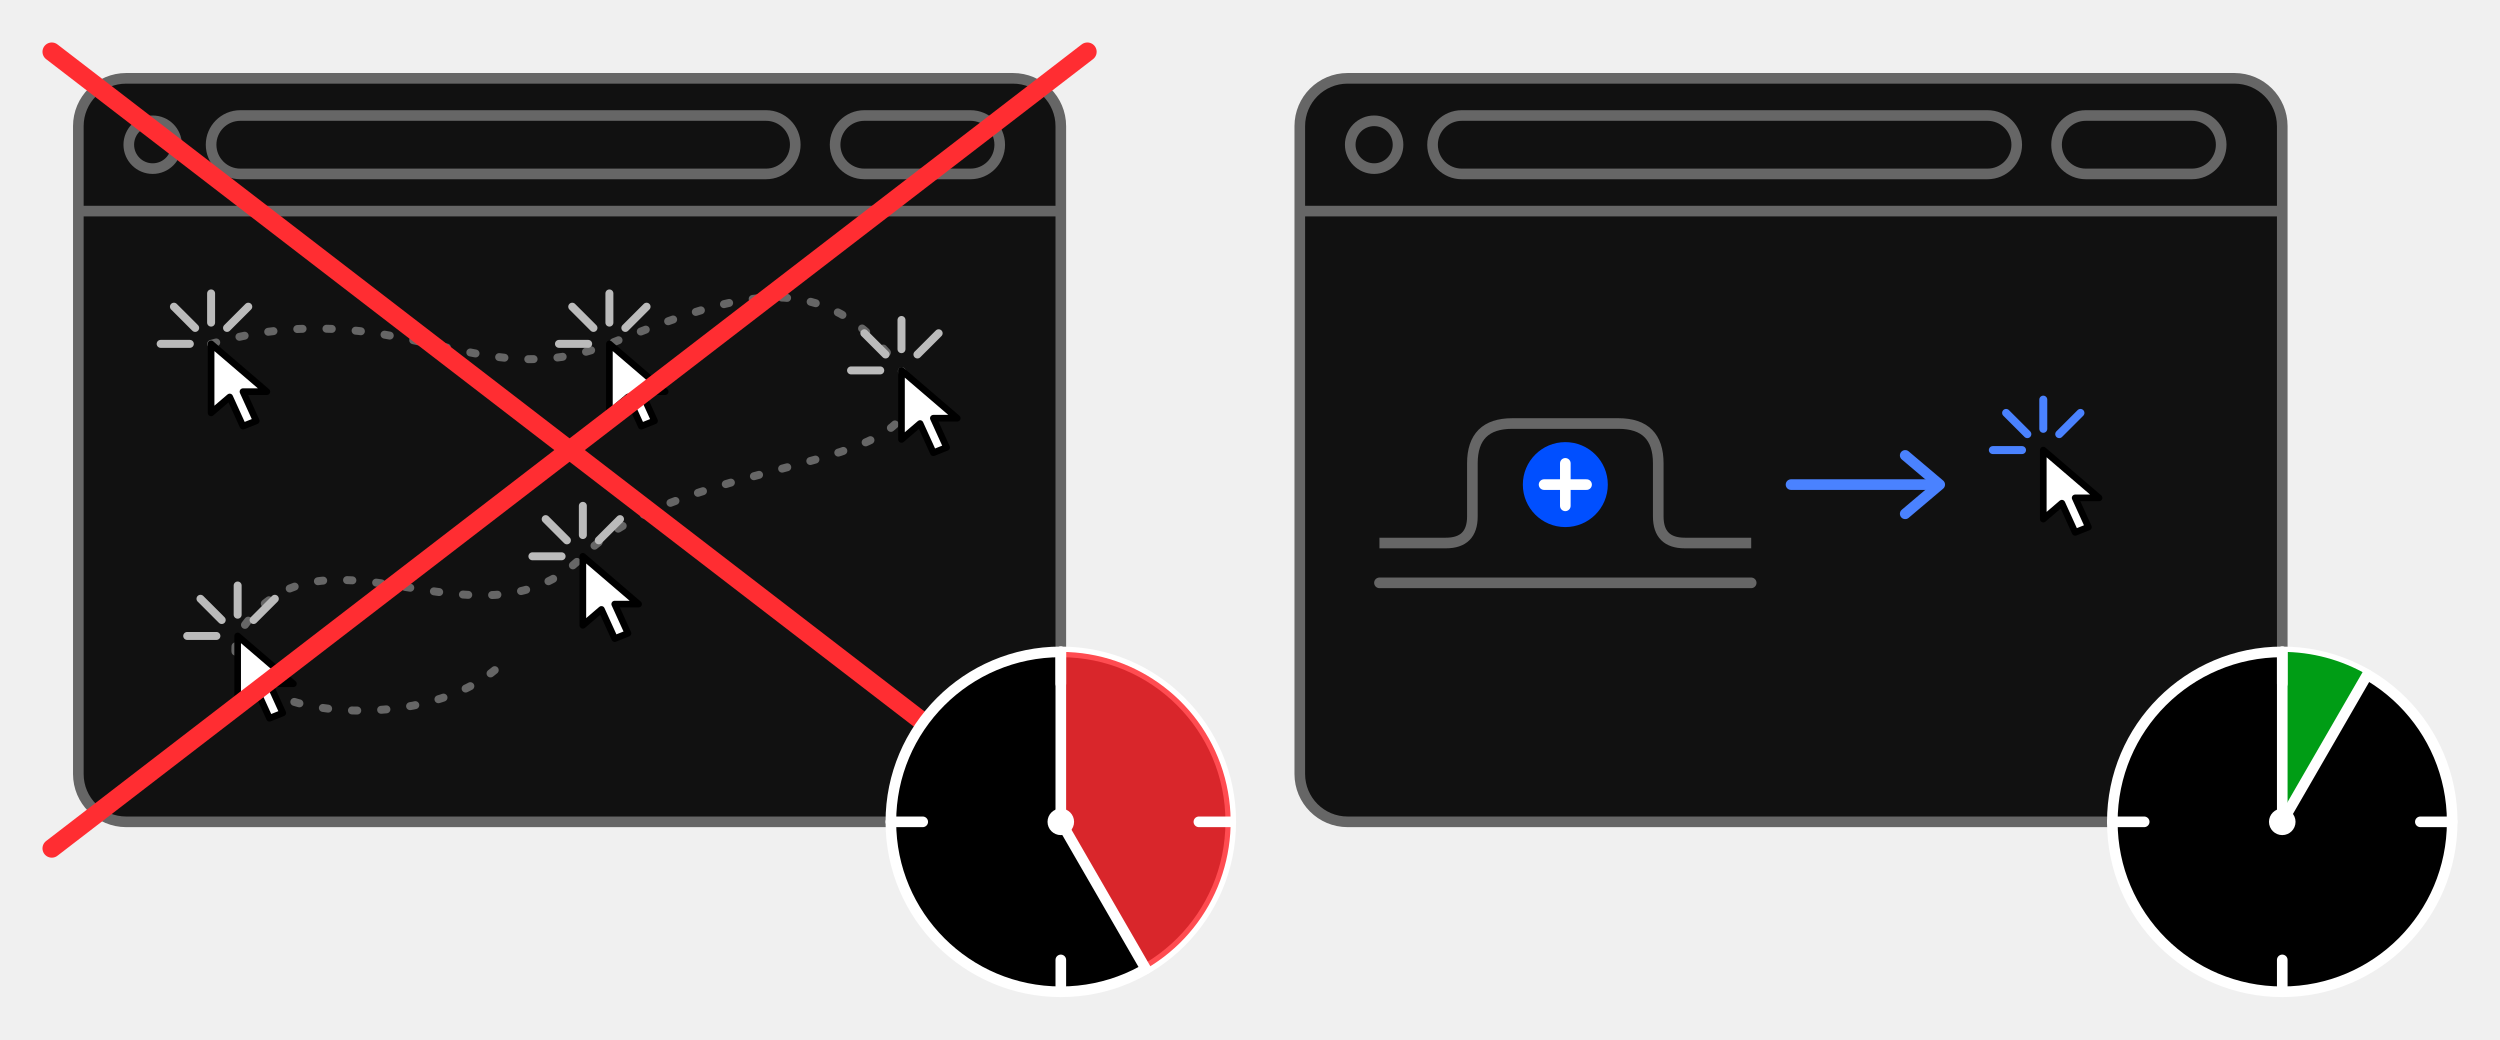
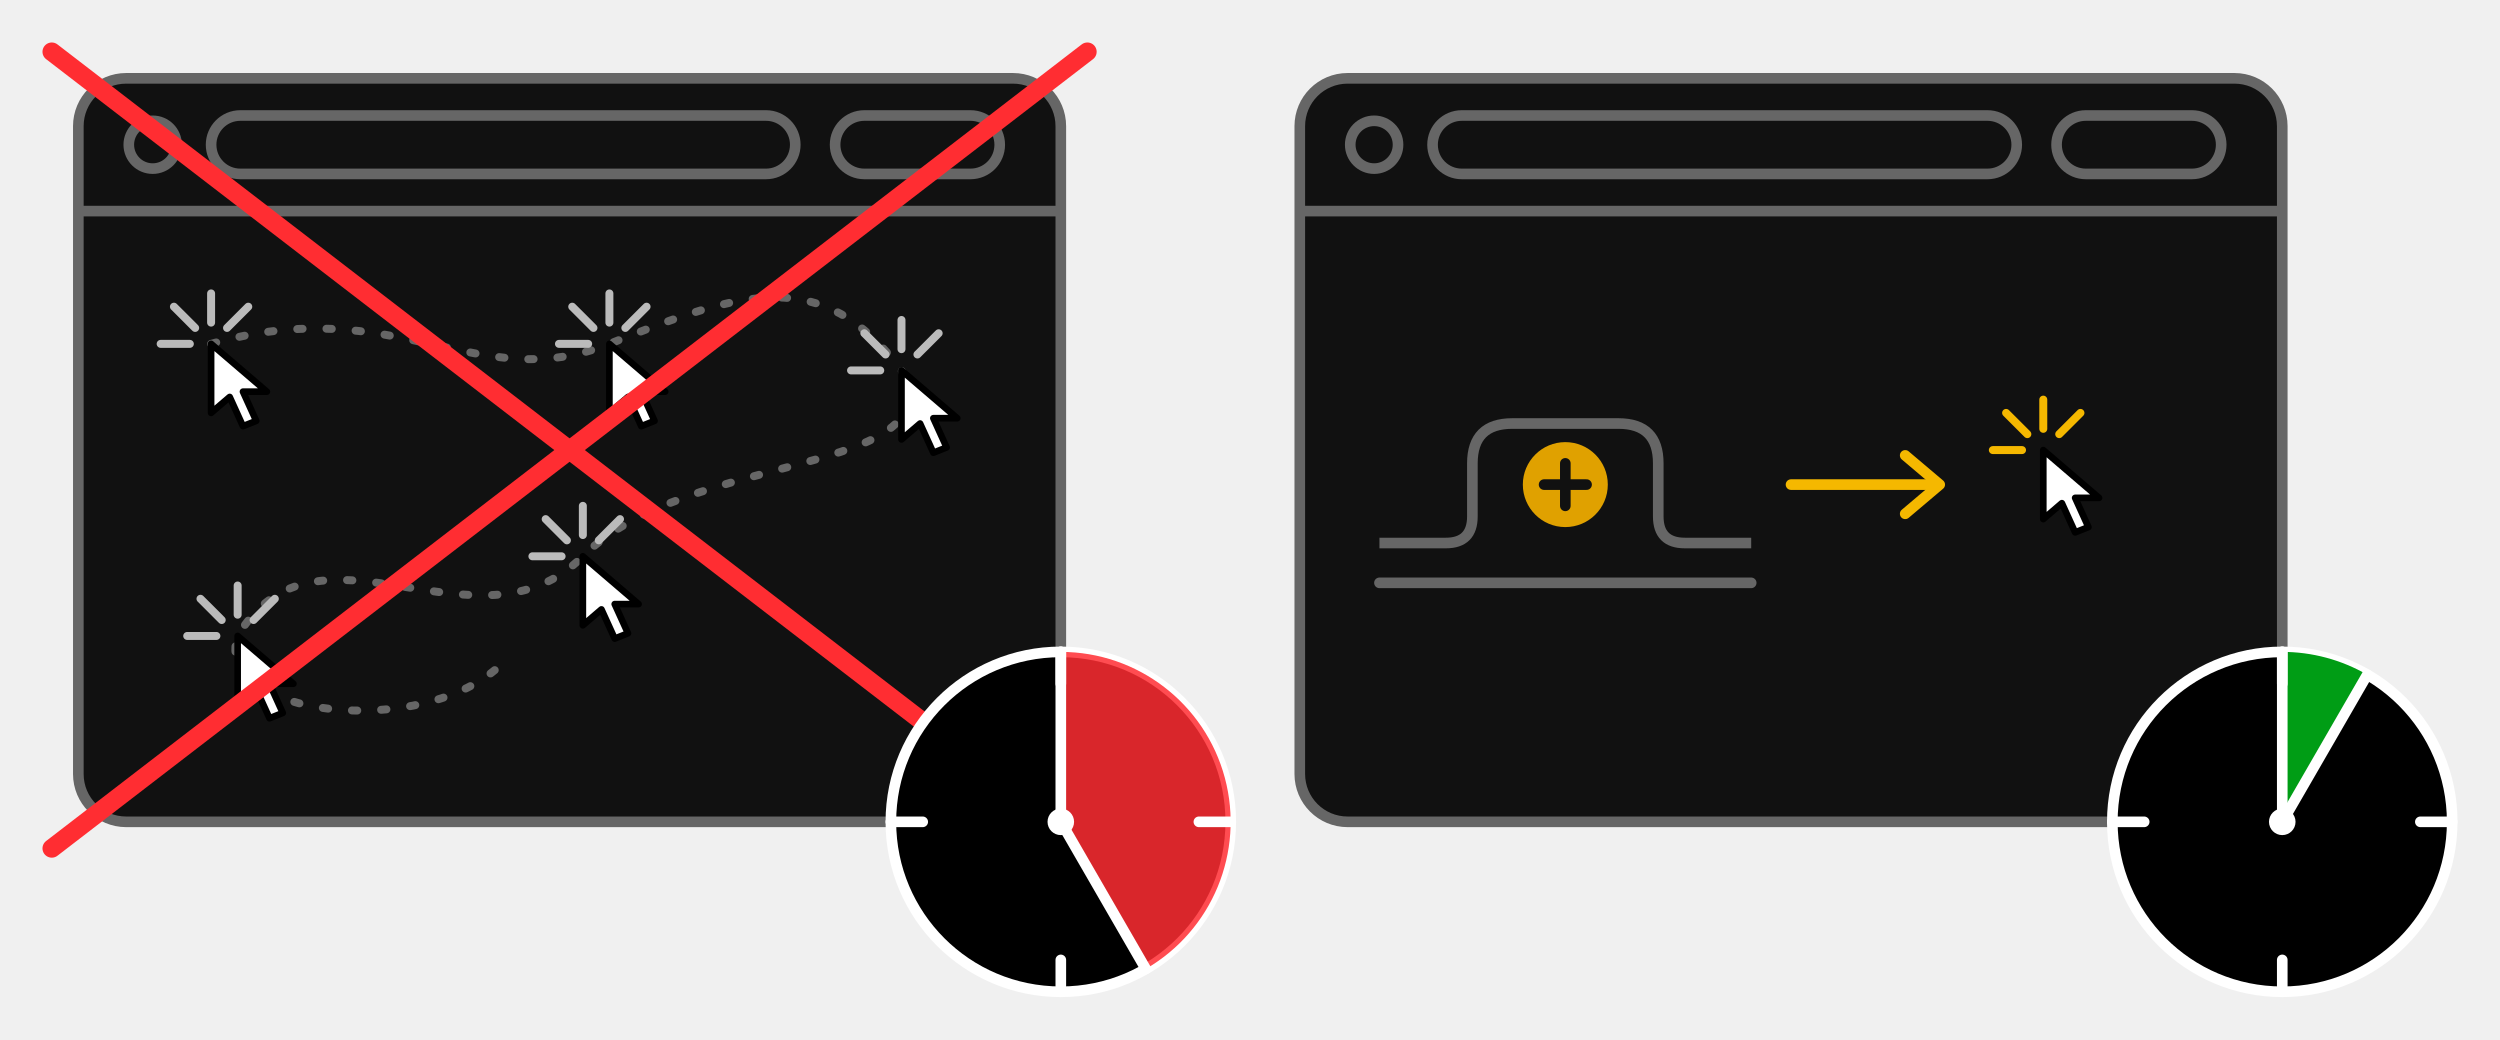
<svg xmlns="http://www.w3.org/2000/svg" viewBox="-9.5 0.5 941.5 391.5" role="img" aria-labelledby="title">
  <defs>
    <path id="pointer" d="M0 0 V26 L7 20 L12 31 L17 29 L12 18 H21 Z" stroke-linejoin="round" stroke-width="2.5" />
    <g id="burst" stroke-width="3" stroke-linecap="round" fill="none">
      <line x1="-6" y1="-6" x2="-14" y2="-14" />
      <line x1="0" y1="-8" x2="0" y2="-19" />
      <line x1="6" y1="-6" x2="14" y2="-14" />
      <line x1="-8" y1="0" x2="-19" y2="0" />
    </g>
    <g id="clock-face" stroke="#fff" stroke-width="4" stroke-linecap="round" fill="none">
      <circle r="64" fill="#000" />
    </g>
    <g id="clock-ticks" stroke="#fff" stroke-width="4" stroke-linecap="round">
      <line y1="-64" y2="-52" />
      <line x1="64" x2="52" />
      <line y1="64" y2="52" />
      <line x1="-64" x2="-52" />
    </g>
  </defs>
  <g>
    <rect x="20" y="30" width="370" height="280" rx="18" fill="#111" stroke="#666" stroke-width="4" />
    <line x1="20" y1="80" x2="390" y2="80" stroke="#666" stroke-width="4" />
    <circle cx="48" cy="55" r="9" fill="none" stroke="#666" stroke-width="4" />
    <rect x="70" y="44" width="220" height="22" rx="11" fill="none" stroke="#666" stroke-width="4" />
    <rect x="305" y="44" width="62" height="22" rx="11" fill="none" stroke="#666" stroke-width="4" />
    <path d="M70 130 C140 110 170 150 220 130 S300 100 330 140 C350 180 250 170 210 210              C170 250 110 190 80 240 C70 270 150 280 180 250" fill="none" stroke="#666" stroke-width="3" stroke-dasharray="2 9" stroke-linecap="round" />
    <g fill="#fff" stroke="#000">
      <use href="#pointer" x="70" y="130" />
      <use href="#pointer" x="220" y="130" />
      <use href="#pointer" x="330" y="140" />
      <use href="#pointer" x="210" y="210" />
      <use href="#pointer" x="80" y="240" />
    </g>
    <g stroke="#bbb">
      <use href="#burst" x="70" y="130" />
      <use href="#burst" x="220" y="130" />
      <use href="#burst" x="330" y="140" />
      <use href="#burst" x="210" y="210" />
      <use href="#burst" x="80" y="240" />
    </g>
    <g stroke="#FF2D32" stroke-width="7" stroke-linecap="round">
      <line x1="10" y1="20" x2="400" y2="320" />
      <line x1="400" y1="20" x2="10" y2="320" />
    </g>
    <g transform="translate(390 310)">
      <use href="#clock-face" />
      <path d="M0 0 V-64 A64 64 0 0 1 32 55.4 Z" fill="#FF2D32" opacity="0.85" />
      <g stroke="#fff" stroke-width="4" stroke-linecap="round">
        <line y2="-64" />
        <line x2="32" y2="55.4" />
      </g>
      <use href="#clock-ticks" />
      <circle r="5" fill="#fff" />
    </g>
  </g>
  <g>
    <rect x="480" y="30" width="370" height="280" rx="18" fill="#111" stroke="#666" stroke-width="4" />
    <line x1="480" y1="80" x2="850" y2="80" stroke="#666" stroke-width="4" />
    <circle cx="508" cy="55" r="9" fill="none" stroke="#666" stroke-width="4" />
    <rect x="530" y="44" width="220" height="22" rx="11" fill="none" stroke="#666" stroke-width="4" />
    <rect x="765" y="44" width="62" height="22" rx="11" fill="none" stroke="#666" stroke-width="4" />
    <path d="M510 205 H535 Q545 205 545 195 V175 Q545 160 560 160 H600 Q615 160 615 175 V195 Q615 205 625 205 H650" fill="none" stroke="#666" stroke-width="4" stroke-linejoin="round" />
    <line x1="510" y1="220" x2="650" y2="220" stroke="#666" stroke-width="4" stroke-linecap="round" />
-     <circle cx="580" cy="183" r="16" fill="#004fff" />
-     <g stroke="#fff" stroke-width="4" stroke-linecap="round">
+     <circle cx="580" cy="183" r="16" fill="#e0a100" />
+     <g stroke="#111" stroke-width="4" stroke-linecap="round">
      <line x1="572" y1="183" x2="588" y2="183" />
      <line x1="580" y1="175" x2="580" y2="191" />
    </g>
-     <g stroke="#4a82ff" stroke-width="4" stroke-linecap="round" stroke-linejoin="round" fill="none">
+     <g stroke="#f5b800" stroke-width="4" stroke-linecap="round" stroke-linejoin="round" fill="none">
      <line x1="665" y1="183" x2="720" y2="183" />
      <polyline points="708,172 721,183 708,194" />
    </g>
    <use href="#pointer" x="760" y="170" fill="#fff" stroke="#000" />
-     <use href="#burst" x="760" y="170" stroke="#4a82ff" />
+     <use href="#burst" x="760" y="170" stroke="#f5b800" />
    <g transform="translate(850 310)">
      <use href="#clock-face" />
      <path d="M0 0 V-64 A64 64 0 0 1 32 -55.4 Z" fill="#009d15" />
      <g stroke="#fff" stroke-width="4" stroke-linecap="round">
        <line y2="-64" />
        <line x2="32" y2="-55.4" />
      </g>
      <use href="#clock-ticks" />
      <circle r="5" fill="#fff" />
    </g>
  </g>
</svg>
